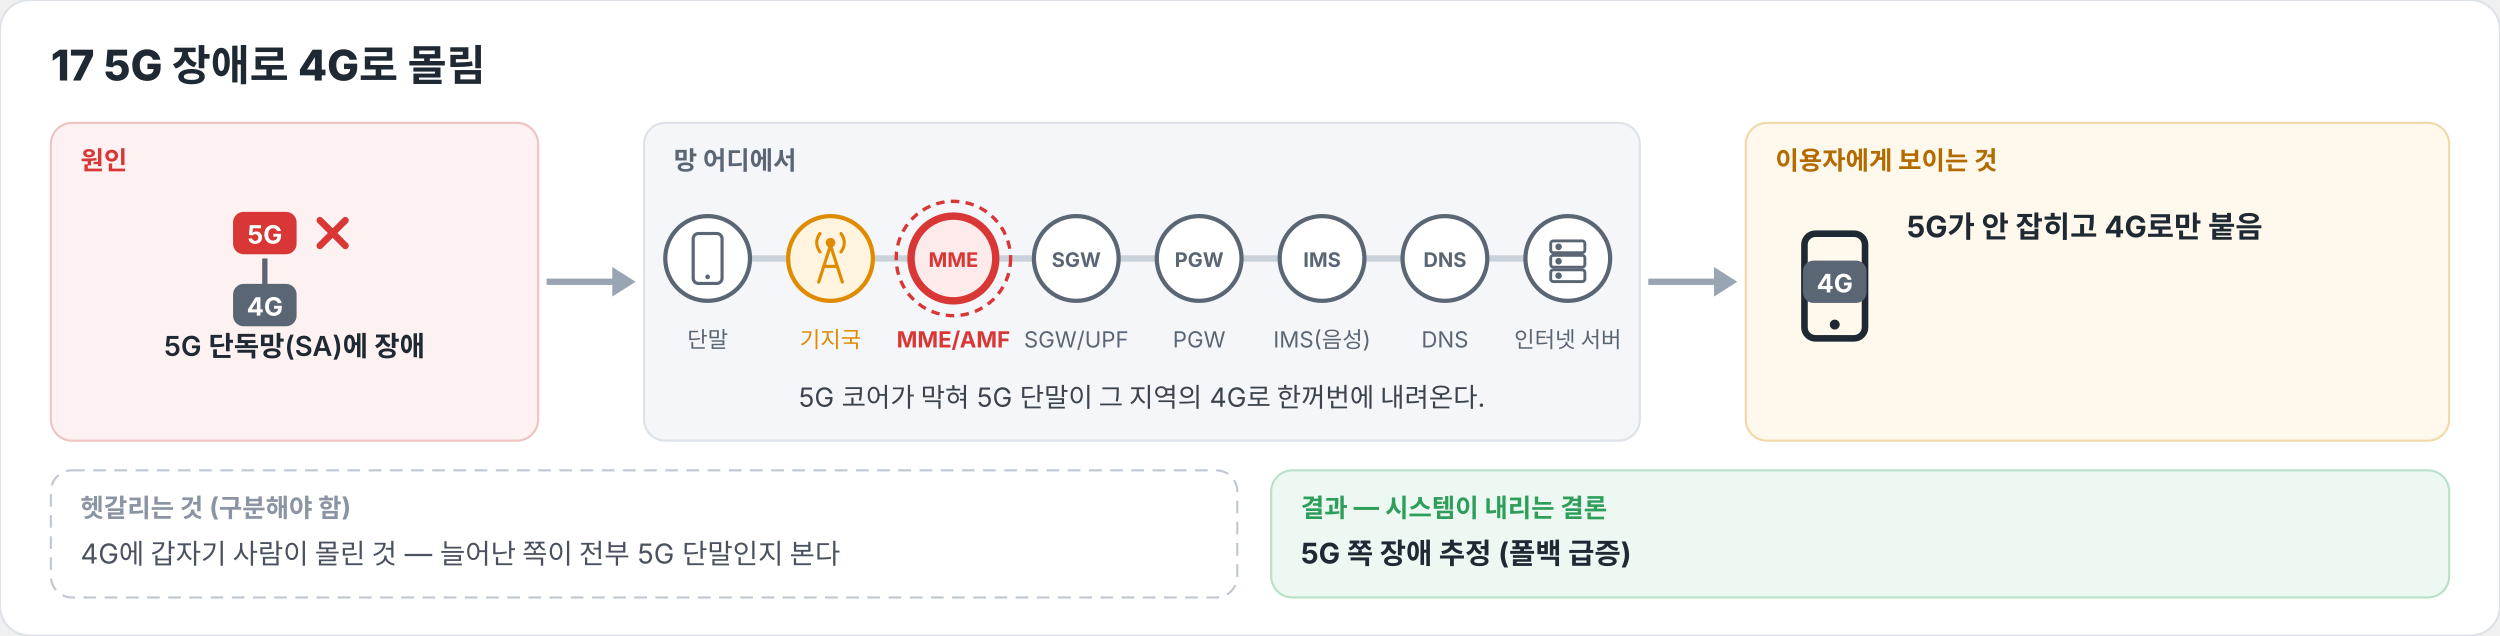
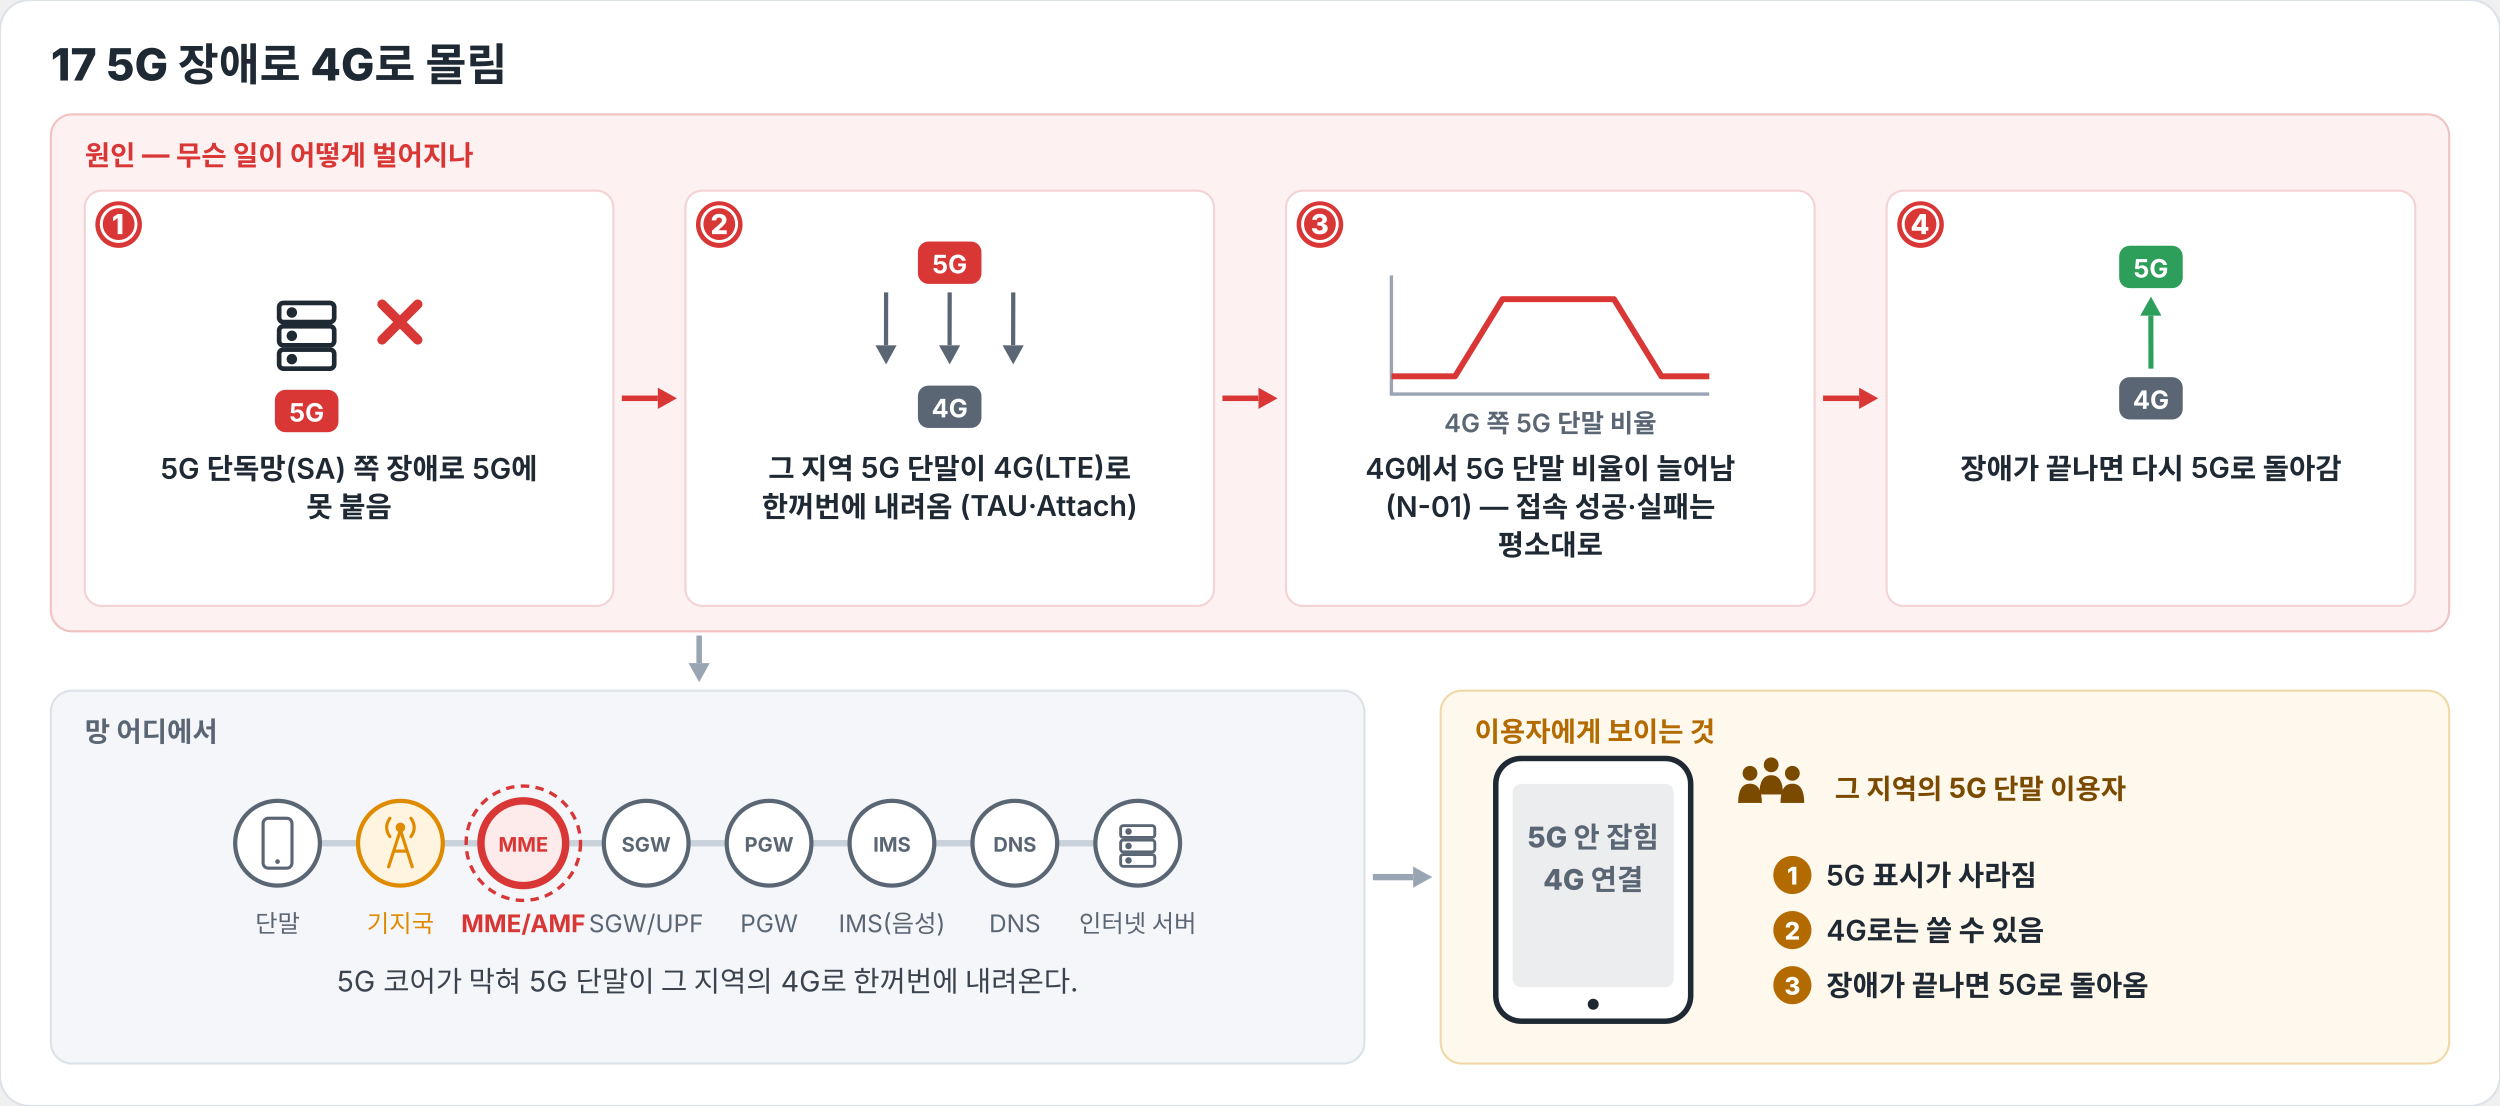
- <svg xmlns="http://www.w3.org/2000/svg" viewBox="0 0 1180 300" width="1180" height="300" font-family="-apple-system,'Apple SD Gothic Neo','Hiragino Sans',sans-serif">
-   <rect width="1180" height="300" rx="14" fill="#fff" stroke="#dde2e8" />
-   <text x="24" y="38" font-size="20" font-weight="800" fill="#1f2933">17  5G 장애로 4G로 몰림</text>
-   <rect x="24" y="58" width="230" height="150" rx="10" fill="#fdf1f1" stroke="#f1c2c2" />
-   <text x="38" y="80" font-size="12" font-weight="700" fill="#d93636">원인</text>
-   <g transform="translate(125,110)">
+ <svg xmlns="http://www.w3.org/2000/svg" viewBox="0 0 1180 522" width="1180" height="522" font-family="-apple-system,'Apple SD Gothic Neo','Hiragino Sans',sans-serif">
+   <rect width="1180" height="522" rx="14" fill="#fff" stroke="#dde2e8" />
+   <text x="24" y="38" font-size="21" font-weight="800" fill="#1f2933">17  5G 장애로 4G로 몰림</text>
+   <rect x="24" y="54" width="1132" height="244" rx="10" fill="#fdf1f1" stroke="#f1c2c2" />
+   <text x="40" y="78" font-size="13" font-weight="700" fill="#d93636">원인 — 무슨 일이 어떻게 벌어지나</text>
+   <rect x="40.0" y="90" width="249.5" height="196" rx="8" fill="#fff" stroke="#f3d3d3" />
+   <circle cx="56.0" cy="106" r="11" fill="#d93636" />
+   <text x="56.0" y="110.5" font-size="13" fill="#fff" font-weight="800" text-anchor="middle">①</text>
+   <g transform="translate(144.75,158)" fill="none" stroke="#1f2933" stroke-width="2.2">
+     <rect x="-13" y="-15" width="26" height="9" rx="2" />
+     <circle cx="-7" cy="-10.5" r="1.4" fill="#1f2933" />
+     <rect x="-13" y="-4" width="26" height="9" rx="2" />
+     <circle cx="-7" cy="0.5" r="1.4" fill="#1f2933" />
+     <rect x="-13" y="7" width="26" height="9" rx="2" />
+     <circle cx="-7" cy="11.5" r="1.4" fill="#1f2933" />
+   </g>
+   <g transform="translate(144.75,194)">
    <rect x="-15" y="-10" width="30" height="20" rx="5" fill="#d93636" />
    <text y="5" text-anchor="middle" font-size="12" font-weight="700" fill="#fff">5G</text>
  </g>
-   <g transform="translate(157,110) scale(1)" stroke="#d93636" stroke-width="3.2" stroke-linecap="round">
+   <g transform="translate(188.75,152) scale(1.4)" stroke="#d93636" stroke-width="3.2" stroke-linecap="round">
    <path d="M-6,-6 L6,6 M6,-6 L-6,6" />
  </g>
-   <path d="M125,122 L125,136" stroke="#5b6675" stroke-width="2.5" />
-   <g transform="translate(125,144)">
+   <text x="164.75" y="226" font-size="13.5" fill="#1f2933" font-weight="600" text-anchor="middle">5G 단독망(SA) 쪽 장애로 5G에</text>
+   <text x="164.75" y="244" font-size="13.5" fill="#1f2933" font-weight="600" text-anchor="middle">못 붙음</text>
+   <line x1="293.5" y1="188" x2="310.5" y2="188.0" stroke="#d93636" stroke-width="2.6" />
+   <polygon points="319.5,188 310.5,183.0 310.5,193.0" fill="#d93636" />
+   <rect x="323.5" y="90" width="249.5" height="196" rx="8" fill="#fff" stroke="#f3d3d3" />
+   <circle cx="339.5" cy="106" r="11" fill="#d93636" />
+   <text x="339.5" y="110.5" font-size="13" fill="#fff" font-weight="800" text-anchor="middle">②</text>
+   <g transform="translate(448.25,124)">
+     <rect x="-15" y="-10" width="30" height="20" rx="5" fill="#d93636" />
+     <text y="5" text-anchor="middle" font-size="12" font-weight="700" fill="#fff">5G</text>
+   </g>
+   <line x1="418.25" y1="138" x2="418.2" y2="163.0" stroke="#5b6675" stroke-width="2" />
+   <polygon points="418.25,172 423.2,163.0 413.2,163.0" fill="#5b6675" />
+   <line x1="448.25" y1="138" x2="448.2" y2="163.0" stroke="#5b6675" stroke-width="2" />
+   <polygon points="448.25,172 453.2,163.0 443.2,163.0" fill="#5b6675" />
+   <line x1="478.25" y1="138" x2="478.2" y2="163.0" stroke="#5b6675" stroke-width="2" />
+   <polygon points="478.25,172 483.2,163.0 473.2,163.0" fill="#5b6675" />
+   <g transform="translate(448.25,192)">
    <rect x="-15" y="-10" width="30" height="20" rx="5" fill="#5b6675" />
    <text y="5" text-anchor="middle" font-size="12" font-weight="700" fill="#fff">4G</text>
  </g>
-   <text x="139" y="168" font-size="13" fill="#1f2933" font-weight="600" text-anchor="middle">5G 단독망(SA)에 장애</text>
-   <line x1="258" y1="133" x2="292" y2="133" stroke="#9aa5b4" stroke-width="3" />
-   <polygon points="300,133 289,126 289,140" fill="#9aa5b4" />
-   <rect x="304" y="58" width="470" height="150" rx="10" fill="#f4f6f9" stroke="#dde2e8" />
-   <text x="318" y="80" font-size="12" font-weight="700" fill="#5b6675">망 어디에서</text>
-   <line x1="334" y1="122" x2="740" y2="122" stroke="#c9d1db" stroke-width="3" />
-   <circle cx="334" cy="122" r="20" fill="#fff" stroke="#5b6675" stroke-width="2" />
-   <g transform="translate(334,122) scale(0.62)">
+   <text x="448.25" y="226" font-size="13.5" fill="#1f2933" font-weight="600" text-anchor="middle">그 지역 5G 단말이 4G(LTE)로</text>
+   <text x="448.25" y="244" font-size="13.5" fill="#1f2933" font-weight="600" text-anchor="middle">한꺼번에 내려옴 (TAU·Attach)</text>
+   <line x1="577.0" y1="188" x2="594.0" y2="188.0" stroke="#d93636" stroke-width="2.6" />
+   <polygon points="603.0,188 594.0,183.0 594.0,193.0" fill="#d93636" />
+   <rect x="607.0" y="90" width="249.5" height="196" rx="8" fill="#fff" stroke="#f3d3d3" />
+   <circle cx="623.0" cy="106" r="11" fill="#d93636" />
+   <text x="623.0" y="110.5" font-size="13" fill="#fff" font-weight="800" text-anchor="middle">③</text>
+   <path d="M656.75,130.0 L656.75,186.0 L806.75,186.0" fill="none" stroke="#9aa5b4" stroke-width="1.6" />
+   <path d="M656.8,177.6 L686.8,177.6 L709.2,141.2 L761.8,141.2 L784.2,177.6 L806.8,177.6" fill="none" stroke="#d93636" stroke-width="2.8" stroke-linejoin="round" />
+   <text x="731.75" y="204" font-size="12" fill="#5b6675" font-weight="600" text-anchor="middle">4G 쪽 5G 단말 비율</text>
+   <text x="731.75" y="226" font-size="13.5" fill="#1f2933" font-weight="600" text-anchor="middle">4G에서 5G 단말 비율이 늘어남</text>
+   <text x="731.75" y="244" font-size="13.5" fill="#1f2933" font-weight="600" text-anchor="middle">(N-01) — 접속 성공·실패는</text>
+   <text x="731.75" y="262" font-size="13.5" fill="#1f2933" font-weight="600" text-anchor="middle">평소대로</text>
+   <line x1="860.5" y1="188" x2="877.5" y2="188.0" stroke="#d93636" stroke-width="2.6" />
+   <polygon points="886.5,188 877.5,183.0 877.5,193.0" fill="#d93636" />
+   <rect x="890.5" y="90" width="249.5" height="196" rx="8" fill="#fff" stroke="#f3d3d3" />
+   <circle cx="906.5" cy="106" r="11" fill="#d93636" />
+   <text x="906.5" y="110.5" font-size="13" fill="#fff" font-weight="800" text-anchor="middle">④</text>
+   <g transform="translate(1015.25,188)">
+     <rect x="-15" y="-10" width="30" height="20" rx="5" fill="#5b6675" />
+     <text y="5" text-anchor="middle" font-size="12" font-weight="700" fill="#fff">4G</text>
+   </g>
+   <line x1="1015.25" y1="174" x2="1015.2" y2="149.0" stroke="#2e9e5b" stroke-width="2.4" />
+   <polygon points="1015.25,140 1010.2,149.0 1020.2,149.0" fill="#2e9e5b" />
+   <g transform="translate(1015.25,126)">
+     <rect x="-15" y="-10" width="30" height="20" rx="5" fill="#2e9e5b" />
+     <text y="5" text-anchor="middle" font-size="12" font-weight="700" fill="#fff">5G</text>
+   </g>
+   <text x="1015.25" y="226" font-size="13.5" fill="#1f2933" font-weight="600" text-anchor="middle">장애가 끝나면 다시 5G로 돌아감</text>
+   <line x1="330" y1="300" x2="330.0" y2="313.0" stroke="#9aa5b4" stroke-width="2.6" />
+   <polygon points="330,322 335.0,313.0 325.0,313.0" fill="#9aa5b4" />
+   <rect x="24" y="326" width="620" height="176" rx="10" fill="#f4f6f9" stroke="#dde2e8" />
+   <text x="40" y="350" font-size="13" font-weight="700" fill="#5b6675">망 어디에서</text>
+   <line x1="131" y1="398" x2="537" y2="398" stroke="#c9d1db" stroke-width="3" />
+   <circle cx="131" cy="398" r="20" fill="#fff" stroke="#5b6675" stroke-width="2" />
+   <g transform="translate(131,398) scale(0.62)">
    <rect x="-11" y="-19" width="22" height="38" rx="4" fill="none" stroke="#5b6675" stroke-width="2.4" />
    <circle cx="0" cy="14" r="1.8" fill="#5b6675" />
  </g>
-   <text x="334" y="164" text-anchor="middle" font-size="10.5" fill="#5b6675" font-weight="400">단말</text>
-   <circle cx="392" cy="122" r="20" fill="#fff4e0" stroke="#e08a00" stroke-width="2" />
-   <g transform="translate(392,122) scale(0.62)" stroke="#e08a00" stroke-width="2.4" fill="none" stroke-linecap="round">
+   <text x="131" y="440" text-anchor="middle" font-size="11.5" fill="#5b6675" font-weight="400">단말</text>
+   <circle cx="189" cy="398" r="20" fill="#fff4e0" stroke="#e08a00" stroke-width="2" />
+   <g transform="translate(189,398) scale(0.62)" stroke="#e08a00" stroke-width="2.4" fill="none" stroke-linecap="round">
    <path d="M-9,18 L0,-10 L9,18 M-5,6 L5,6" />
    <circle cx="0" cy="-12" r="2.5" fill="#e08a00" />
    <path d="M-8,-19 Q-13,-12 -8,-5 M8,-19 Q13,-12 8,-5" />
  </g>
-   <text x="392" y="164" text-anchor="middle" font-size="10.5" fill="#e08a00" font-weight="400">기지국</text>
-   <circle cx="450" cy="122" r="20" fill="#fdeaea" stroke="#d93636" stroke-width="3.5" />
-   <text x="450" y="126" text-anchor="middle" font-size="9.5" font-weight="700" fill="#d93636">MME</text>
-   <text x="450" y="164" text-anchor="middle" font-size="10.5" fill="#d93636" font-weight="700">MME/AMF</text>
-   <circle cx="450" cy="122" r="27" fill="none" stroke="#d93636" stroke-width="1.6" stroke-dasharray="4 3" />
-   <circle cx="508" cy="122" r="20" fill="#fff" stroke="#5b6675" stroke-width="2" />
-   <text x="508" y="126" text-anchor="middle" font-size="9.5" font-weight="700" fill="#5b6675">SGW</text>
-   <text x="508" y="164" text-anchor="middle" font-size="10.5" fill="#5b6675" font-weight="400">SGW/UPF</text>
-   <circle cx="566" cy="122" r="20" fill="#fff" stroke="#5b6675" stroke-width="2" />
-   <text x="566" y="126" text-anchor="middle" font-size="9.5" font-weight="700" fill="#5b6675">PGW</text>
-   <text x="566" y="164" text-anchor="middle" font-size="10.5" fill="#5b6675" font-weight="400">PGW</text>
-   <circle cx="624" cy="122" r="20" fill="#fff" stroke="#5b6675" stroke-width="2" />
-   <text x="624" y="126" text-anchor="middle" font-size="9.5" font-weight="700" fill="#5b6675">IMS</text>
-   <text x="624" y="164" text-anchor="middle" font-size="10.5" fill="#5b6675" font-weight="400">IMS(음성)</text>
-   <circle cx="682" cy="122" r="20" fill="#fff" stroke="#5b6675" stroke-width="2" />
-   <text x="682" y="126" text-anchor="middle" font-size="9.5" font-weight="700" fill="#5b6675">DNS</text>
-   <text x="682" y="164" text-anchor="middle" font-size="10.5" fill="#5b6675" font-weight="400">DNS</text>
-   <circle cx="740" cy="122" r="20" fill="#fff" stroke="#5b6675" stroke-width="2" />
-   <g transform="translate(740,123) scale(.62)" fill="none" stroke="#5b6675" stroke-width="2.2">
+   <text x="189" y="440" text-anchor="middle" font-size="11.5" fill="#e08a00" font-weight="400">기지국</text>
+   <circle cx="247" cy="398" r="20" fill="#fdeaea" stroke="#d93636" stroke-width="3.5" />
+   <text x="247" y="402" text-anchor="middle" font-size="9.5" font-weight="700" fill="#d93636">MME</text>
+   <text x="247" y="440" text-anchor="middle" font-size="11.5" fill="#d93636" font-weight="700">MME/AMF</text>
+   <circle cx="247" cy="398" r="27" fill="none" stroke="#d93636" stroke-width="1.6" stroke-dasharray="4 3" />
+   <circle cx="305" cy="398" r="20" fill="#fff" stroke="#5b6675" stroke-width="2" />
+   <text x="305" y="402" text-anchor="middle" font-size="9.5" font-weight="700" fill="#5b6675">SGW</text>
+   <text x="305" y="440" text-anchor="middle" font-size="11.5" fill="#5b6675" font-weight="400">SGW/UPF</text>
+   <circle cx="363" cy="398" r="20" fill="#fff" stroke="#5b6675" stroke-width="2" />
+   <text x="363" y="402" text-anchor="middle" font-size="9.5" font-weight="700" fill="#5b6675">PGW</text>
+   <text x="363" y="440" text-anchor="middle" font-size="11.5" fill="#5b6675" font-weight="400">PGW</text>
+   <circle cx="421" cy="398" r="20" fill="#fff" stroke="#5b6675" stroke-width="2" />
+   <text x="421" y="402" text-anchor="middle" font-size="9.5" font-weight="700" fill="#5b6675">IMS</text>
+   <text x="421" y="440" text-anchor="middle" font-size="11.5" fill="#5b6675" font-weight="400">IMS(음성)</text>
+   <circle cx="479" cy="398" r="20" fill="#fff" stroke="#5b6675" stroke-width="2" />
+   <text x="479" y="402" text-anchor="middle" font-size="9.5" font-weight="700" fill="#5b6675">DNS</text>
+   <text x="479" y="440" text-anchor="middle" font-size="11.5" fill="#5b6675" font-weight="400">DNS</text>
+   <circle cx="537" cy="398" r="20" fill="#fff" stroke="#5b6675" stroke-width="2" />
+   <g transform="translate(537,399) scale(.62)" fill="none" stroke="#5b6675" stroke-width="2.2">
    <rect x="-13" y="-15" width="26" height="9" rx="2" />
    <circle cx="-7" cy="-10.5" r="1.4" fill="#5b6675" />
    <rect x="-13" y="-4" width="26" height="9" rx="2" />
    <circle cx="-7" cy="0.5" r="1.4" fill="#5b6675" />
    <rect x="-13" y="7" width="26" height="9" rx="2" />
    <circle cx="-7" cy="11.5" r="1.4" fill="#5b6675" />
  </g>
-   <text x="740" y="164" text-anchor="middle" font-size="10.5" fill="#5b6675" font-weight="400">인터넷 서버</text>
-   <text x="539" y="192" font-size="12.5" fill="#3b434f" font-weight="400" text-anchor="middle">5G 코어가 막혀 5G 단말이 그 지역의 4G로 한꺼번에 내려온다.</text>
-   <line x1="778" y1="133" x2="812" y2="133" stroke="#9aa5b4" stroke-width="3" />
-   <polygon points="820,133 809,126 809,140" fill="#9aa5b4" />
-   <rect x="824" y="58" width="332" height="150" rx="10" fill="#fff8ec" stroke="#f0d9a8" />
-   <text x="838" y="80" font-size="12" font-weight="700" fill="#b36b00">이용자에게 보이는 것</text>
-   <g transform="translate(866,135) scale(1.3)">
-     <rect x="-11" y="-19" width="22" height="38" rx="4" fill="none" stroke="#1f2933" stroke-width="2.4" />
-     <circle cx="0" cy="14" r="1.8" fill="#1f2933" />
+   <text x="537" y="440" text-anchor="middle" font-size="11.5" fill="#5b6675" font-weight="400">인터넷 서버</text>
+   <text x="334" y="468" font-size="13.5" fill="#3b434f" font-weight="400" text-anchor="middle">5G 코어가 막혀 5G 단말이 그 지역의 4G로 한꺼번에 내려온다.</text>
+   <line x1="648" y1="414" x2="667.0" y2="414.0" stroke="#9aa5b4" stroke-width="3" />
+   <polygon points="676,414 667.0,409.0 667.0,419.0" fill="#9aa5b4" />
+   <rect x="680" y="326" width="476" height="176" rx="10" fill="#fff8ec" stroke="#f0d9a8" />
+   <text x="696" y="350" font-size="13" font-weight="700" fill="#b36b00">이용자에게 보이는 것</text>
+   <rect x="706" y="358" width="92" height="124" rx="12" fill="#fff" stroke="#1f2933" stroke-width="2.6" />
+   <rect x="714" y="370" width="76" height="96" rx="4" fill="#5b6675" opacity=".12" />
+   <circle cx="752" cy="474" r="2.6" fill="#1f2933" />
+   <text x="752" y="400" font-size="13.5" fill="#5b6675" font-weight="800" text-anchor="middle">5G 안 잡힘</text>
+   <text x="752" y="420" font-size="13.5" fill="#5b6675" font-weight="800" text-anchor="middle">4G 연결</text>
+   <g transform="translate(826,372) scale(0.7)" fill="#7a4a00">
+     <circle cx="0" cy="-10" r="5" />
+     <path d="M-8,10 Q-8,-3 0,-3 Q8,-3 8,10 Z" />
  </g>
-   <g transform="translate(866,133)">
-     <rect x="-15" y="-10" width="30" height="20" rx="5" fill="#5b6675" />
-     <text y="5" text-anchor="middle" font-size="12" font-weight="700" fill="#fff">4G</text>
+   <g transform="translate(836,368) scale(0.7)" fill="#7a4a00">
+     <circle cx="0" cy="-10" r="5" />
+     <path d="M-8,10 Q-8,-3 0,-3 Q8,-3 8,10 Z" />
  </g>
-   <text x="900" y="112" font-size="14" fill="#1f2933" font-weight="700" text-anchor="start">5G가 안 잡히고 4G로만 붙음</text>
-   <rect x="24" y="222" width="560" height="60" rx="10" fill="#fff" stroke="#bfc7d2" stroke-dasharray="6 4" />
-   <text x="38" y="244" font-size="12" font-weight="700" fill="#8a94a3">헷갈리는 것 (구분해야 함)</text>
-   <text x="38" y="266" font-size="13" fill="#4a5260" font-weight="400" text-anchor="start">4G에 갑자기 사람이 몰린 것 — 늘어난 쪽이 전부 5G 단말인지 본다</text>
-   <rect x="600" y="222" width="556" height="60" rx="10" fill="#eef8f2" stroke="#b9e0c8" />
-   <text x="614" y="244" font-size="12" font-weight="700" fill="#2e9e5b">결과 — 시스템이 내리는 결론</text>
-   <text x="614" y="266" font-size="13.5" fill="#1f2933" font-weight="700" text-anchor="start">5G 쪽 장애 추정 (폴백 급증)</text>
+   <g transform="translate(846,372) scale(0.7)" fill="#7a4a00">
+     <circle cx="0" cy="-10" r="5" />
+     <path d="M-8,10 Q-8,-3 0,-3 Q8,-3 8,10 Z" />
+   </g>
+   <text x="866" y="377" font-size="13" fill="#7a4a00" font-weight="700" text-anchor="start">그 지역의 5G 단말 이용자</text>
+   <circle cx="846" cy="413" r="9" fill="#b36b00" />
+   <text x="846" y="417.5" font-size="11.5" fill="#fff" font-weight="800" text-anchor="middle">1</text>
+   <text x="862" y="418" font-size="13.5" fill="#1f2933" font-weight="600" text-anchor="start">5G 표시가 사라짐</text>
+   <circle cx="846" cy="439" r="9" fill="#b36b00" />
+   <text x="846" y="443.5" font-size="11.5" fill="#fff" font-weight="800" text-anchor="middle">2</text>
+   <text x="862" y="444" font-size="13.5" fill="#1f2933" font-weight="600" text-anchor="start">4G로는 쓸 수 있음</text>
+   <circle cx="846" cy="465" r="9" fill="#b36b00" />
+   <text x="846" y="469.5" font-size="11.5" fill="#fff" font-weight="800" text-anchor="middle">3</text>
+   <text x="862" y="470" font-size="13.5" fill="#1f2933" font-weight="600" text-anchor="start">장애가 끝나면 5G로 돌아옴</text>
</svg>
